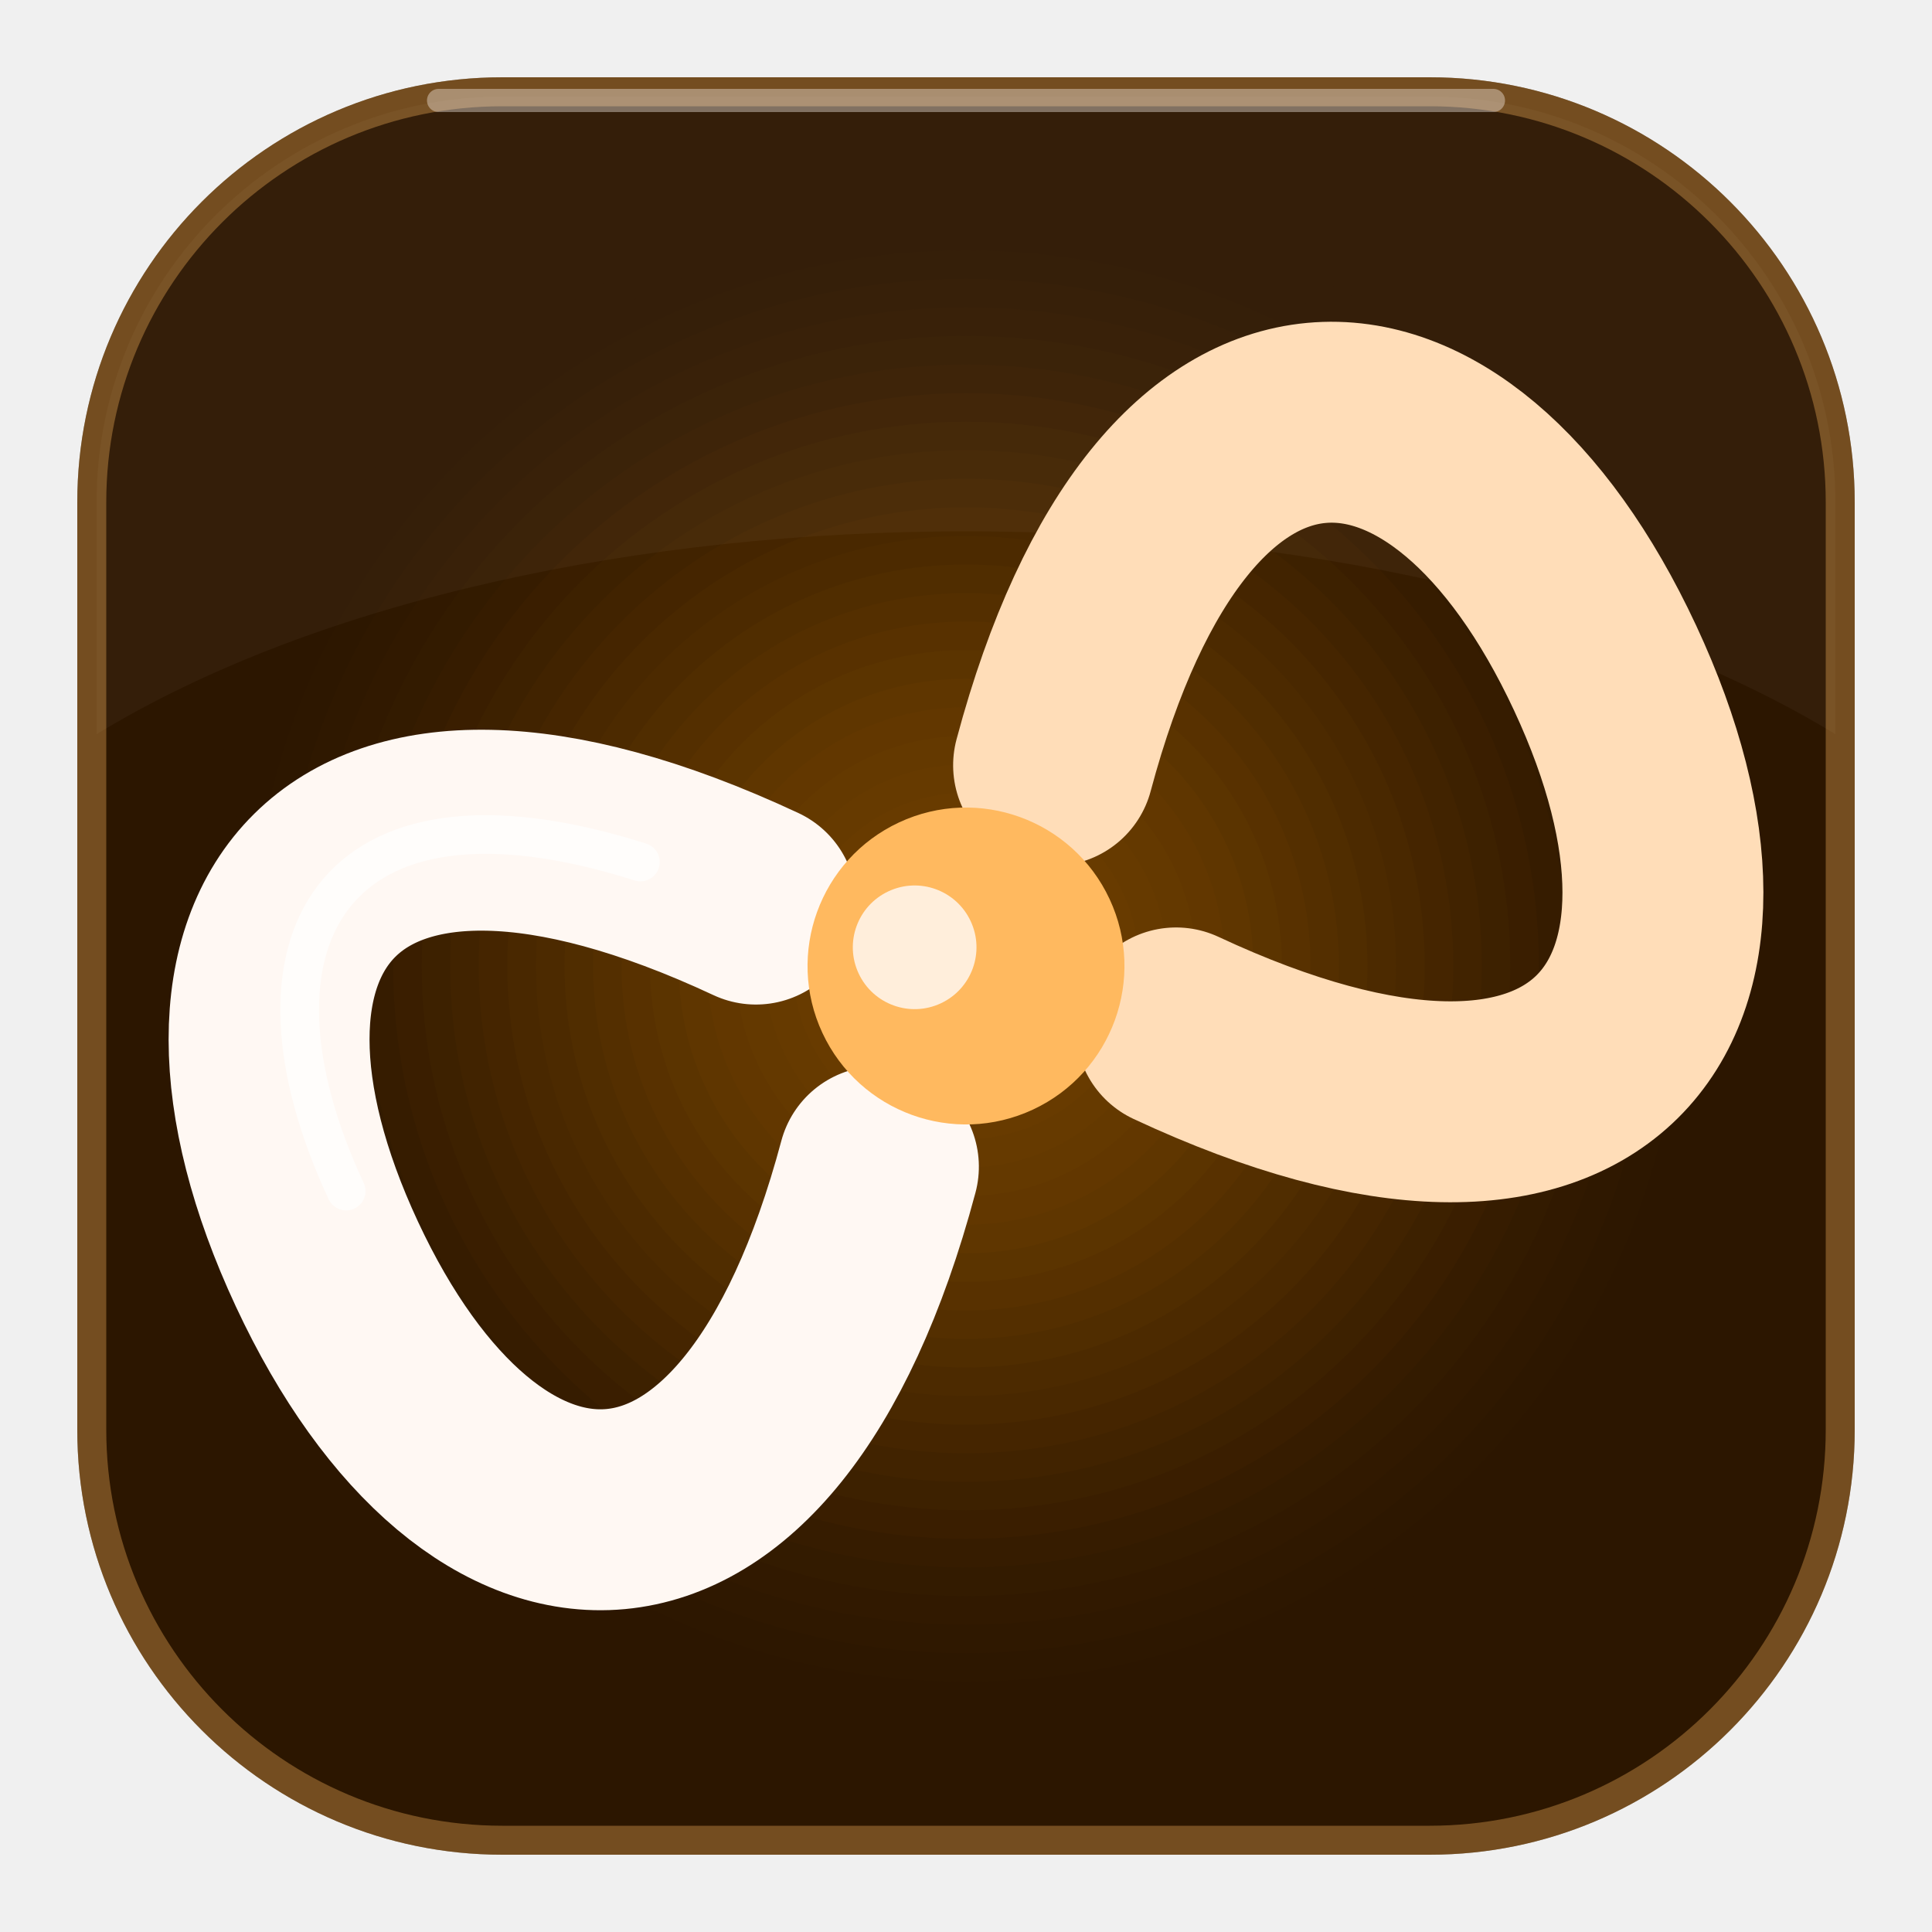
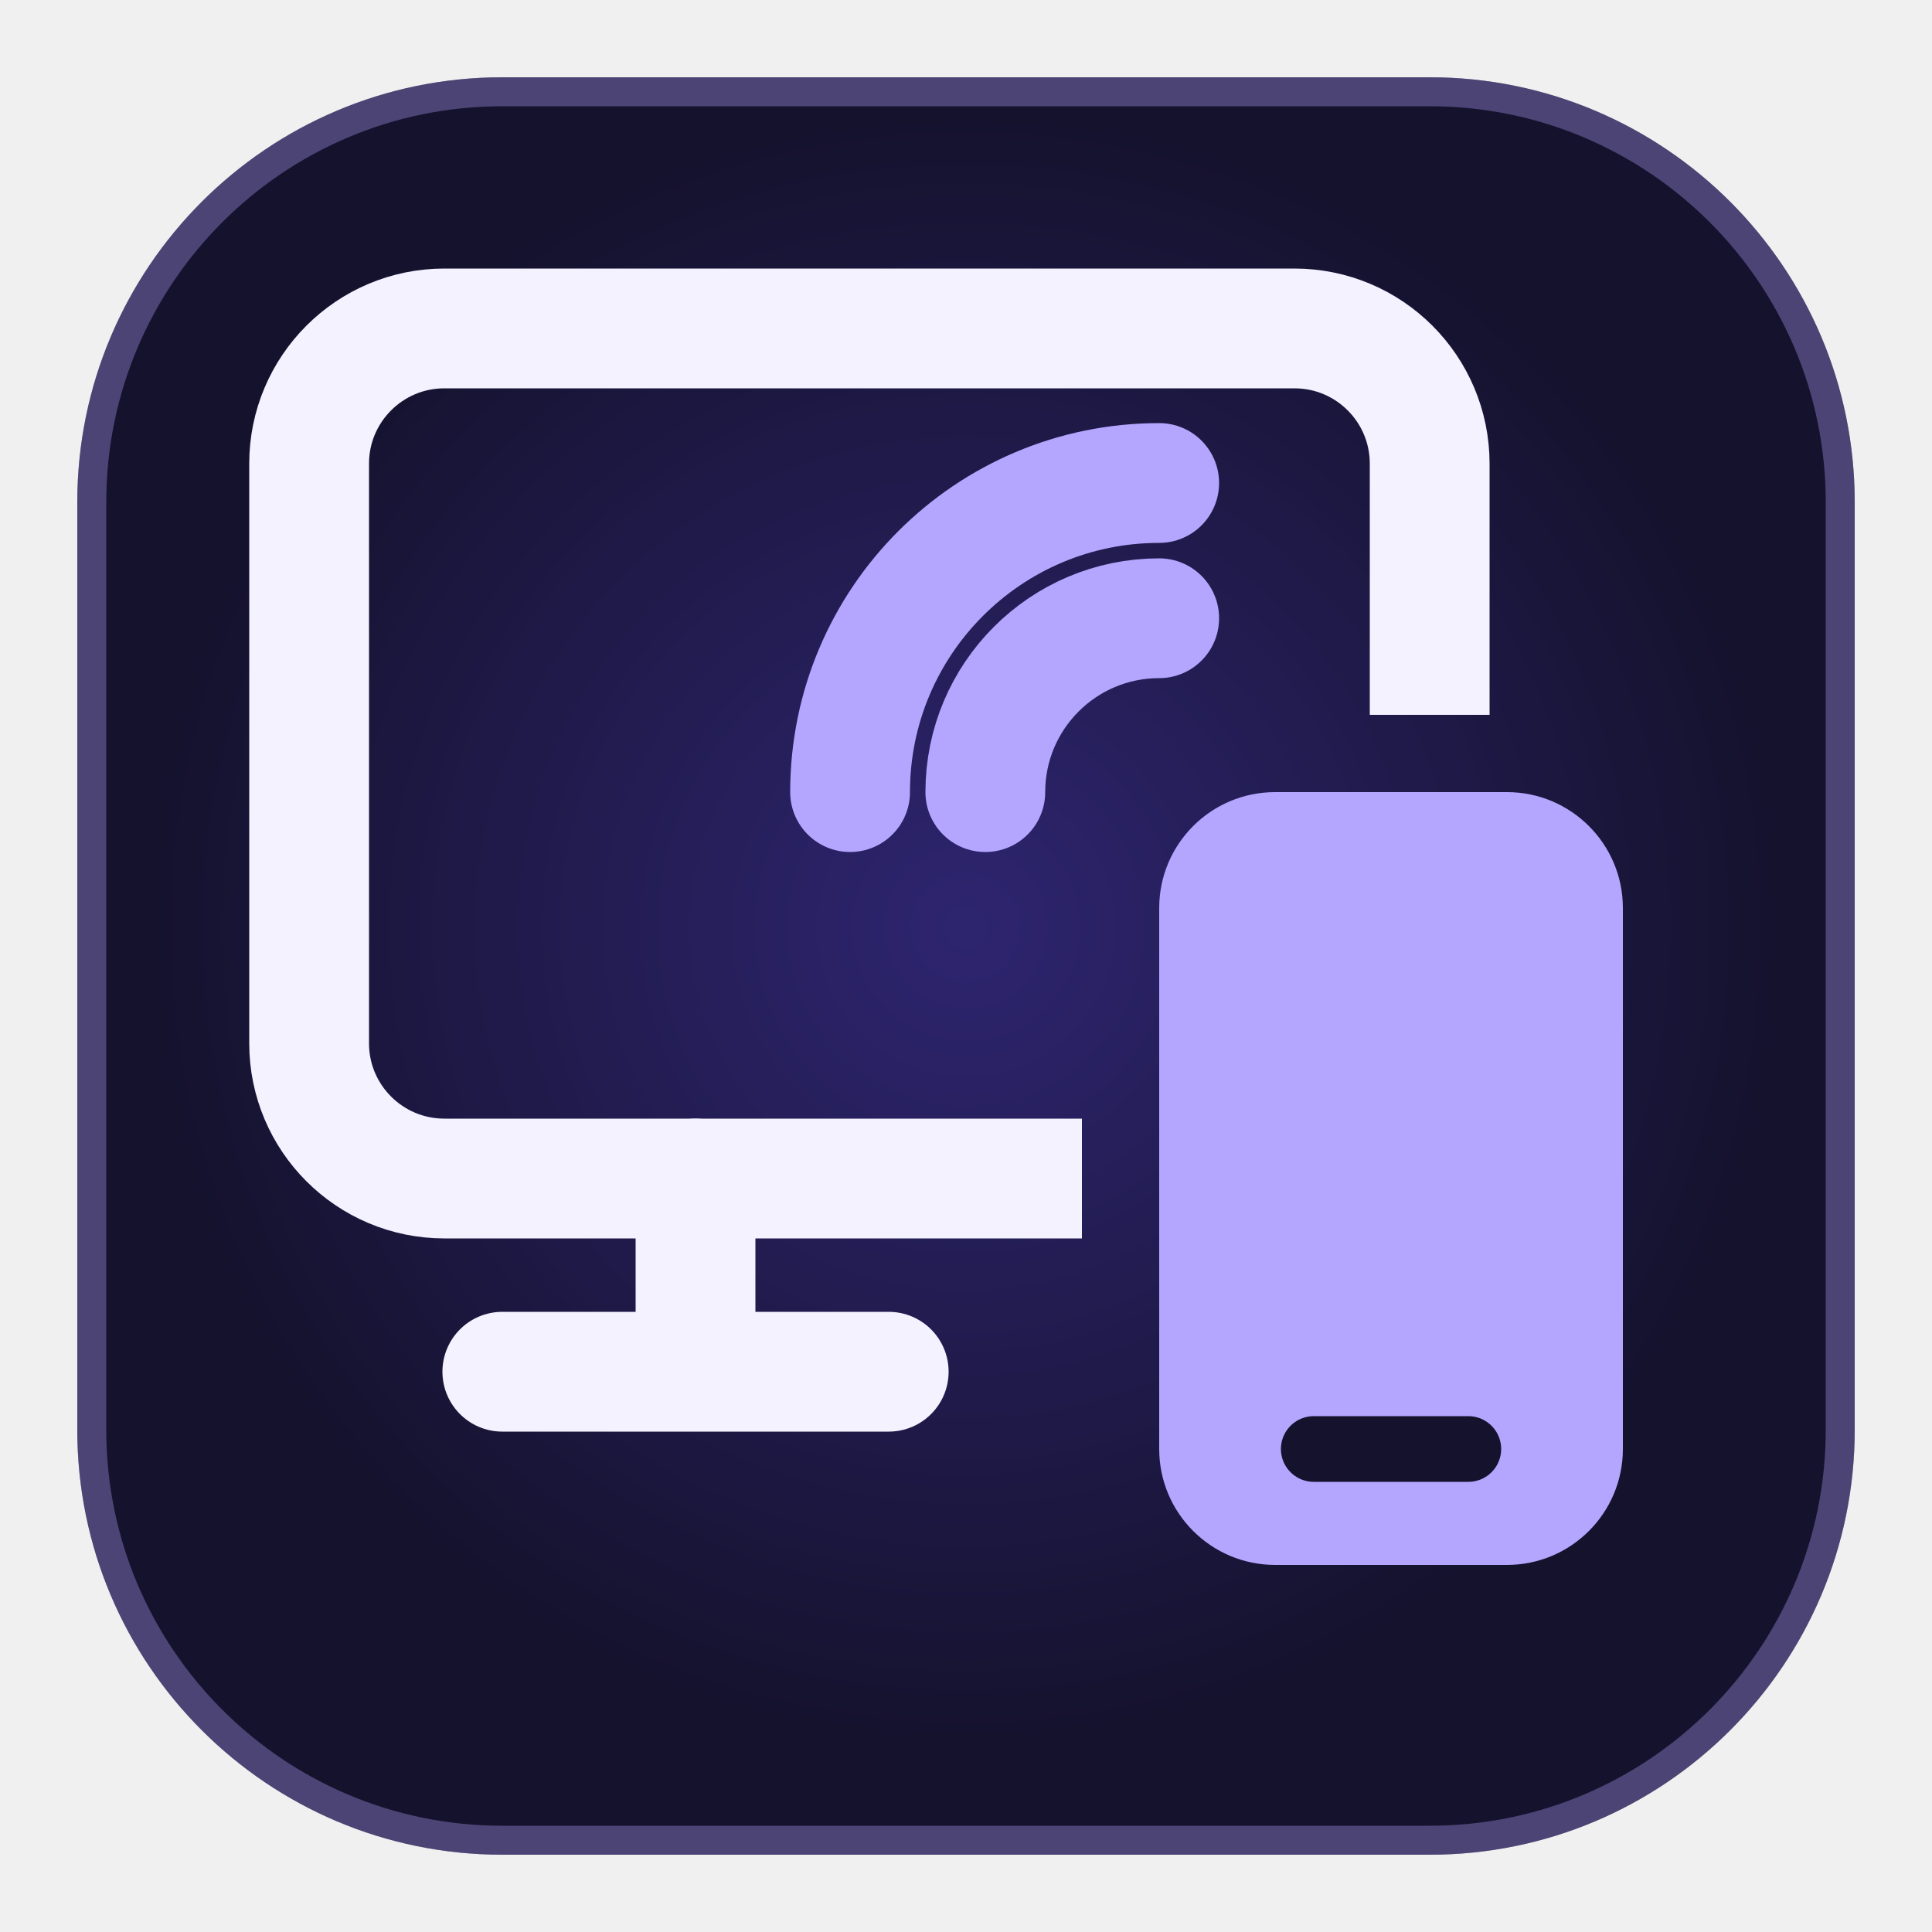
<svg xmlns="http://www.w3.org/2000/svg" viewBox="0 0 100 100" width="512" height="512">
-   <rect x="4" y="4" width="92" height="92" rx="22" fill="#2C1600" />
-   <circle cx="50.0" cy="50.0" r="40.00" fill="#2C1600" />
-   <circle cx="50.0" cy="50.0" r="38.52" fill="#2C1600" />
-   <circle cx="50.0" cy="50.0" r="37.04" fill="#2D1700" />
-   <circle cx="50.0" cy="50.0" r="35.57" fill="#2F1800" />
-   <circle cx="50.0" cy="50.0" r="34.09" fill="#311900" />
-   <circle cx="50.0" cy="50.0" r="32.61" fill="#331B00" />
-   <circle cx="50.0" cy="50.0" r="31.13" fill="#361C00" />
-   <circle cx="50.0" cy="50.0" r="29.65" fill="#3A1E00" />
-   <circle cx="50.0" cy="50.0" r="28.17" fill="#3D2100" />
-   <circle cx="50.0" cy="50.0" r="26.70" fill="#412300" />
-   <circle cx="50.0" cy="50.0" r="25.22" fill="#452500" />
-   <circle cx="50.0" cy="50.0" r="23.74" fill="#492800" />
-   <circle cx="50.0" cy="50.0" r="22.26" fill="#4C2A00" />
-   <circle cx="50.0" cy="50.0" r="20.78" fill="#502D00" />
-   <circle cx="50.0" cy="50.0" r="19.30" fill="#542F00" />
-   <circle cx="50.0" cy="50.0" r="17.83" fill="#583100" />
-   <circle cx="50.0" cy="50.0" r="16.35" fill="#5B3400" />
-   <circle cx="50.0" cy="50.0" r="14.87" fill="#5F3600" />
-   <circle cx="50.0" cy="50.0" r="13.39" fill="#623700" />
-   <circle cx="50.0" cy="50.0" r="11.91" fill="#643900" />
-   <circle cx="50.0" cy="50.0" r="10.43" fill="#663A00" />
-   <circle cx="50.0" cy="50.0" r="8.96" fill="#683B00" />
-   <circle cx="50.0" cy="50.0" r="7.48" fill="#693C00" />
-   <circle cx="50.0" cy="50.0" r="6.00" fill="#693C00" />
-   <path d="M 26 5 H 74 A 21 21 0 0 1 95 26 V 38 C 72 24, 28 24, 5 38 V 26 A 21 21 0 0 1 26 5 Z" fill="#FFF8F3" fill-opacity="0.04" />
-   <rect x="4.75" y="4.75" width="90.5" height="90.5" rx="21.25" fill="none" stroke="#FFB95F" stroke-opacity="0.34" stroke-width="1.5" />
-   <path d="M 22.7 5.2 H 77.3" stroke="#FFF8F3" stroke-opacity="0.38" stroke-width="1.2" stroke-linecap="round" />
-   <g transform="rotate(-25 50 50)">
-     <path d="M 41.5 42.5 C 26 24, 13.5 31, 13.5 50 C 13.5 69, 26 76, 41.5 57.5" fill="none" stroke="#FFF8F3" stroke-width="10.4" stroke-linecap="round" />
-     <path d="M 37 38 C 24.5 26.5, 16 33, 16 47" fill="none" stroke="#FFFFFF" stroke-width="2.0" stroke-linecap="round" stroke-opacity="0.68" />
-     <path d="M 58.5 42.5 C 74 24, 86.5 31, 86.5 50 C 86.5 69, 74 76, 58.5 57.5" fill="none" stroke="#FFDDB8" stroke-width="10.4" stroke-linecap="round" />
-     <circle cx="50" cy="50" r="8.2" fill="#FFB95F" />
-     <circle cx="48.0" cy="48.0" r="3.2" fill="#FFF8F3" fill-opacity="0.84" />
+   <defs>
+     <radialGradient id="glow" cx="50" cy="48" r="42" gradientUnits="userSpaceOnUse">
+       <stop offset="0" stop-color="#2E2570" />
+       <stop offset="1" stop-color="#15122E" />
+     </radialGradient>
+   </defs>
+   <rect x="4" y="4" width="92" height="92" rx="22" fill="url(#glow)" />
+   <rect x="4.75" y="4.75" width="90.5" height="90.5" rx="21.25" fill="none" stroke="#B4A6FF" stroke-opacity="0.34" stroke-width="1.5" />
+   <g fill="none" stroke="#F4F2FF" stroke-width="6.2" stroke-linecap="round">
+     <rect x="16" y="17" width="58" height="44" rx="7" />
+     <path d="M36 61 V71 M26 71 H46" />
  </g>
+   <g fill="none" stroke="#B4A6FF" stroke-width="6.2" stroke-linecap="round">
+     <path d="M51 41 A9 9 0 0 1 60 32" />
+     <path d="M44 41 A16 16 0 0 1 60 25" />
+   </g>
+   <rect x="60" y="41" width="24" height="40" rx="6" fill="#B4A6FF" stroke="url(#glow)" stroke-width="8" paint-order="stroke" />
+   <path d="M68 75 H76" stroke="#15122E" stroke-width="3.4" stroke-linecap="round" />
</svg>
